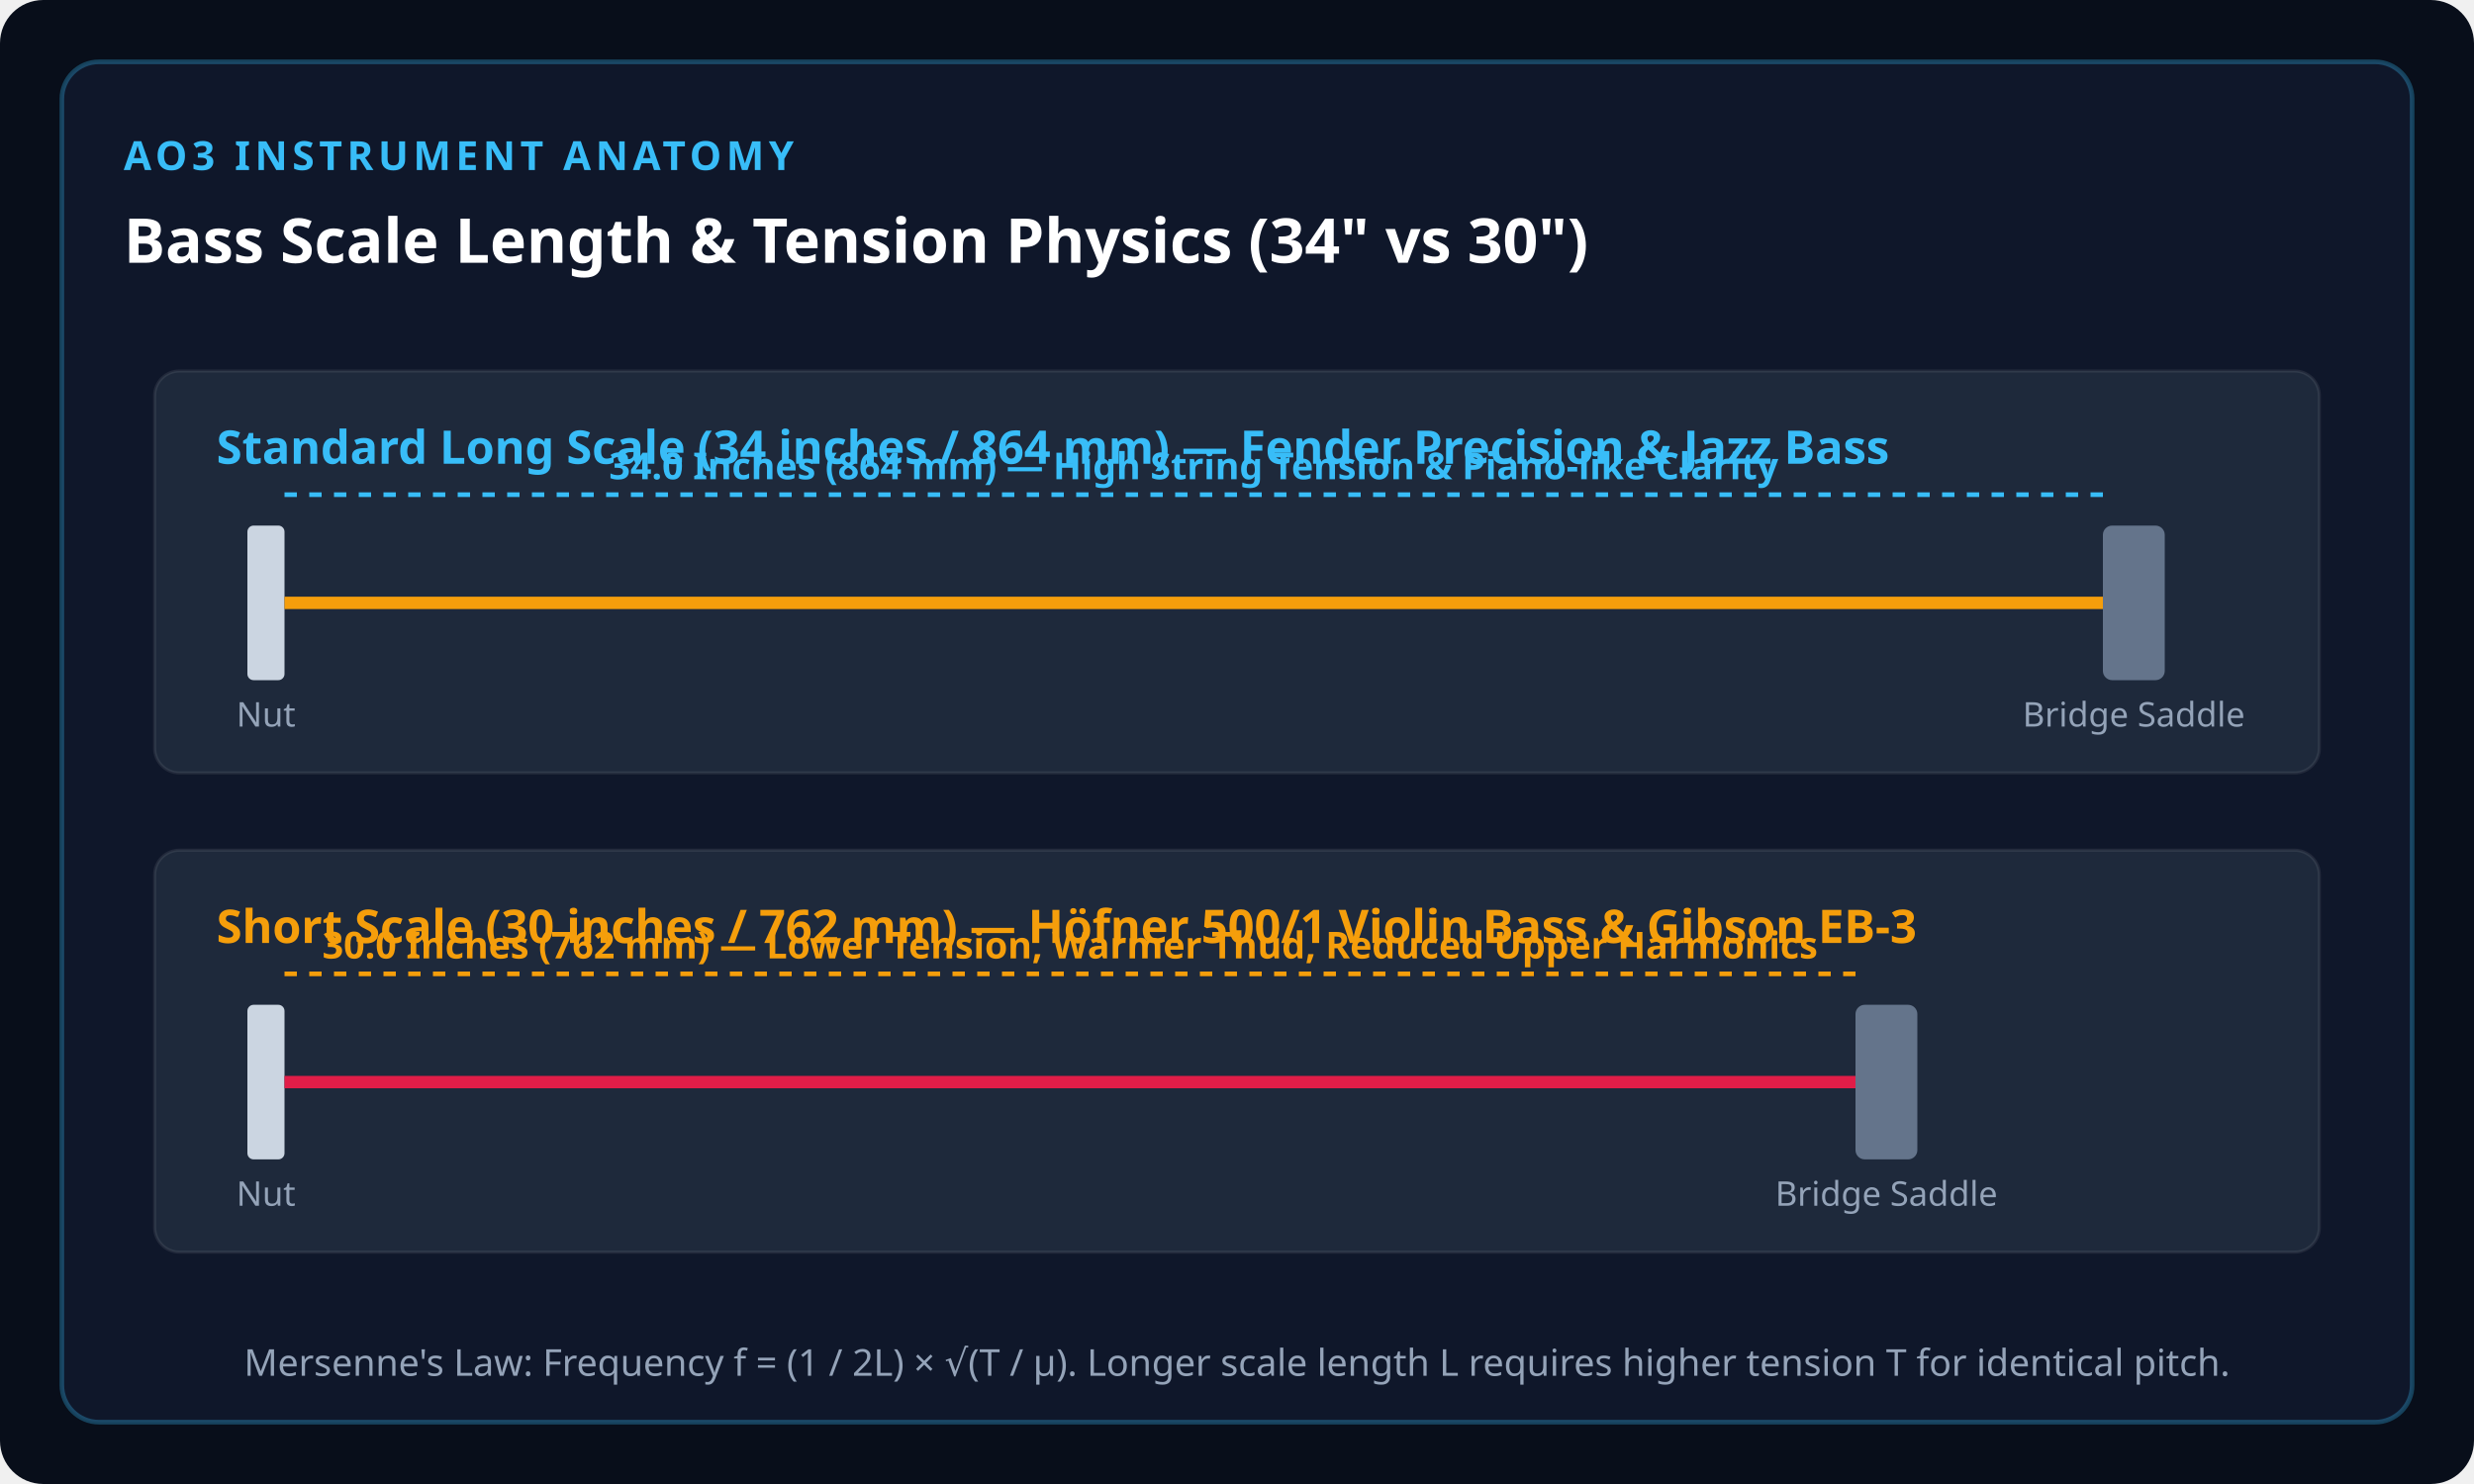
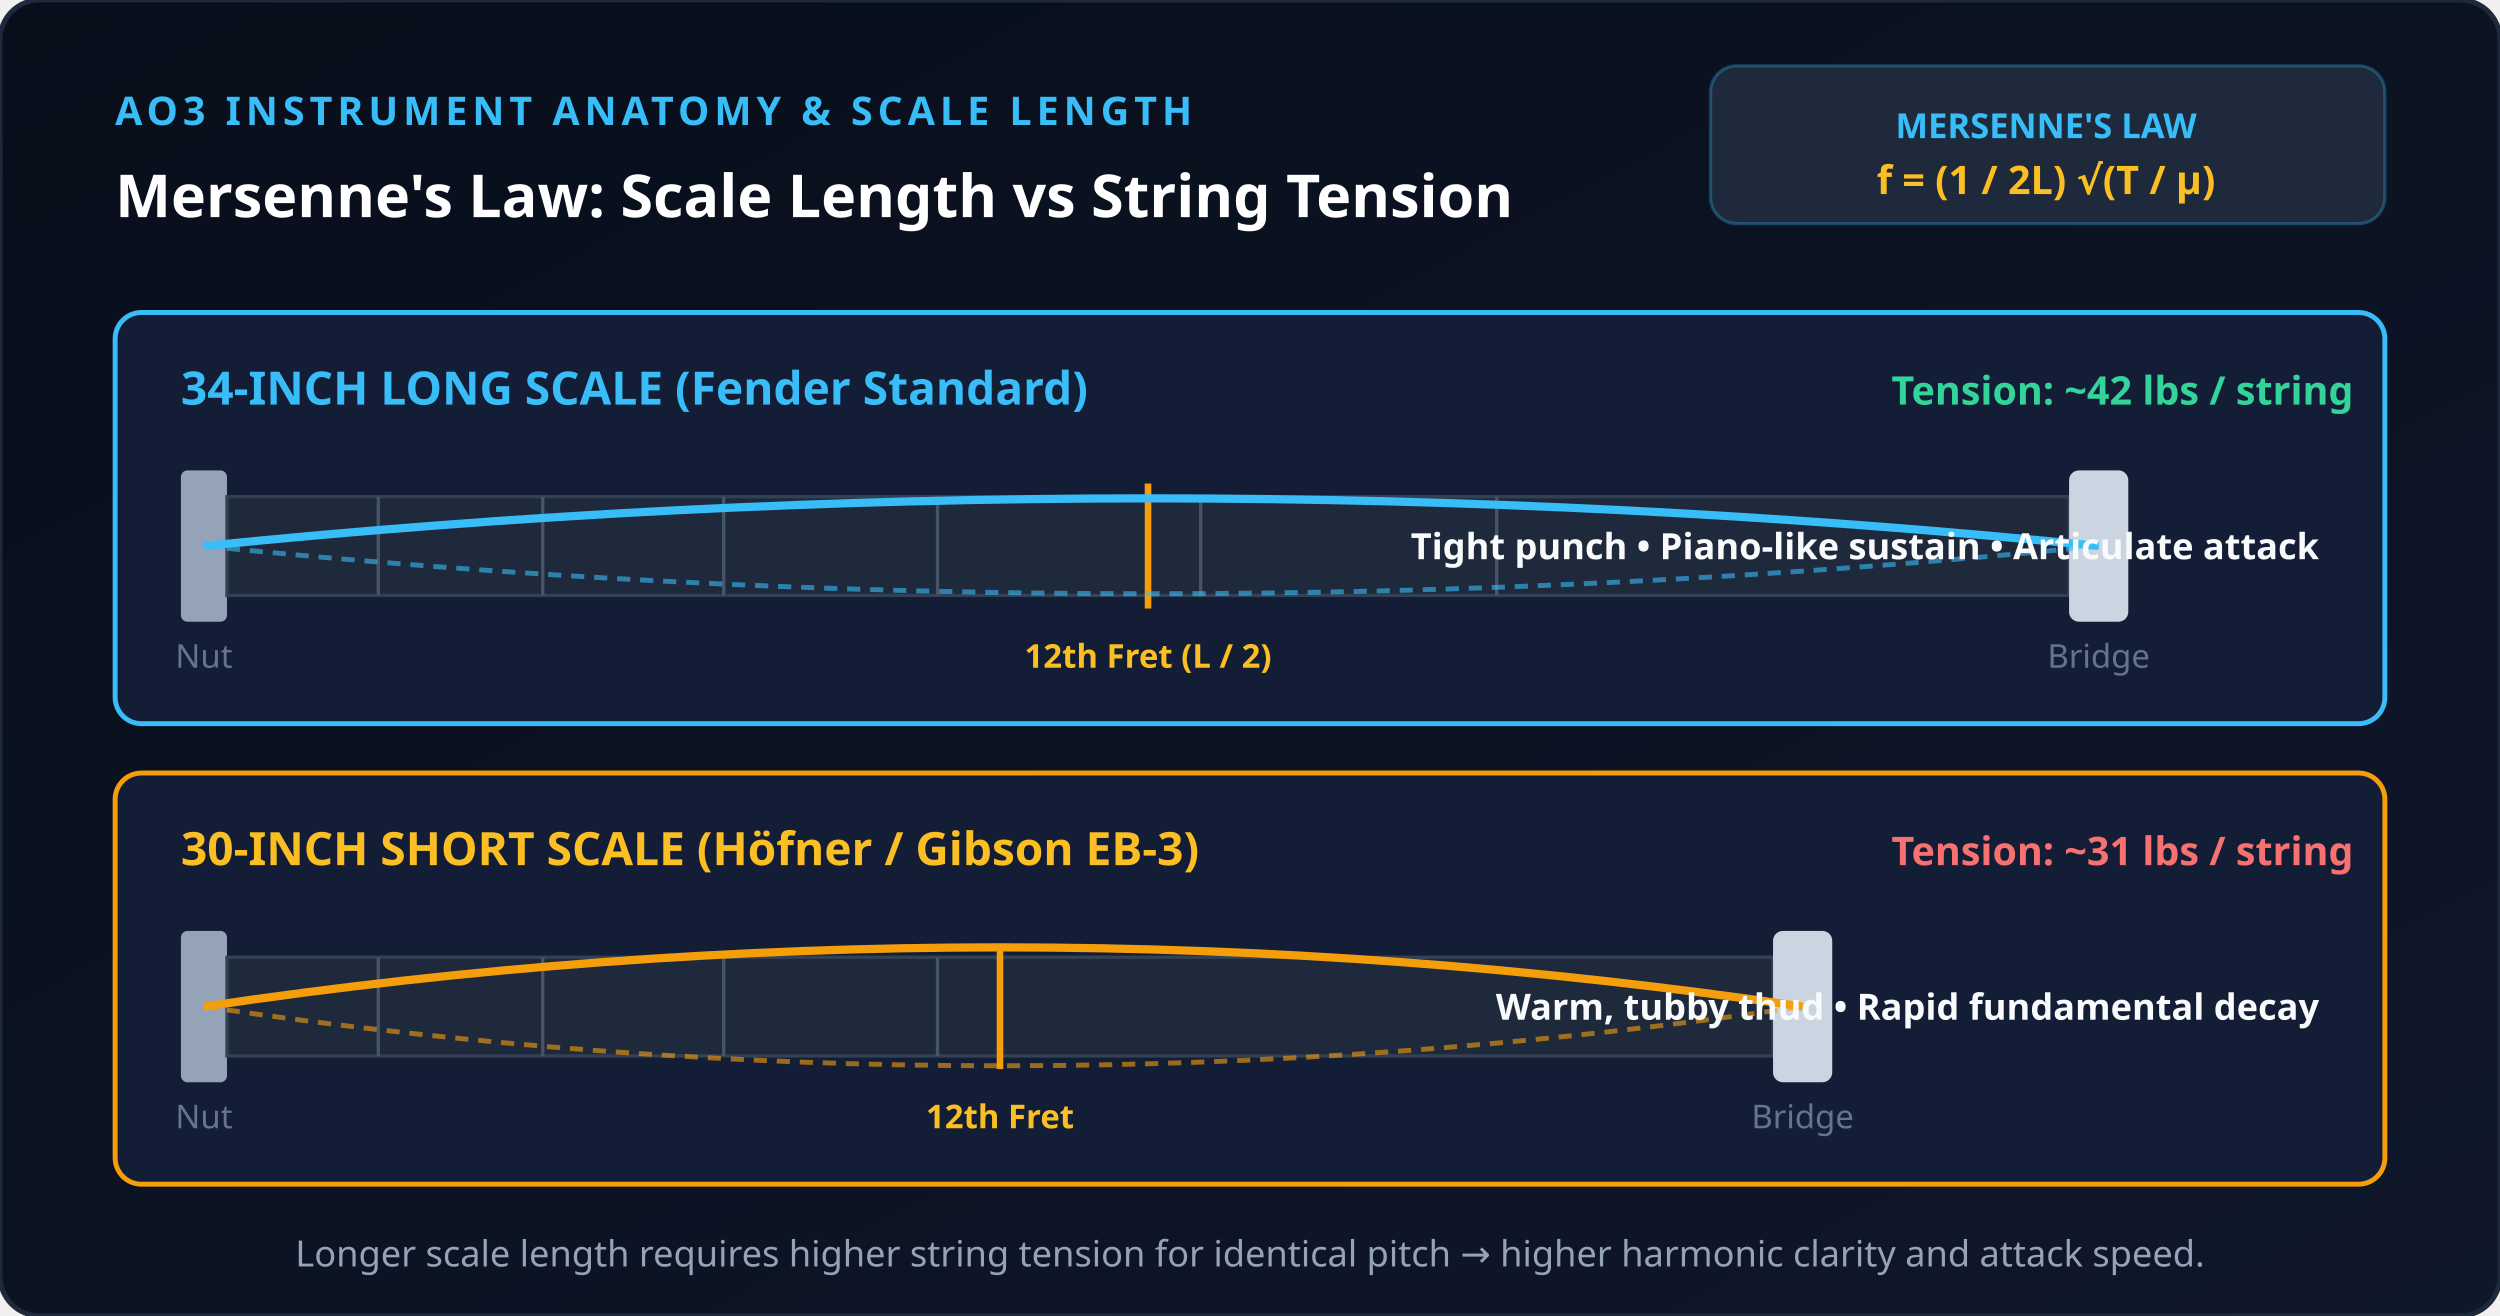
- <svg xmlns="http://www.w3.org/2000/svg" viewBox="0 0 800 480" width="100%" height="100%">
-   <rect width="800" height="480" fill="#080e1a" rx="14" />
-   <rect x="20" y="20" width="760" height="440" fill="#0f172a" stroke="rgba(56,189,248,0.3)" stroke-width="1.5" rx="12" />
-   <text x="40" y="55" fill="#38bdf8" font-family="system-ui, sans-serif" font-size="13" font-weight="800" letter-spacing="1.5">AO3 INSTRUMENT ANATOMY</text>
-   <text x="40" y="85" fill="#ffffff" font-family="system-ui, sans-serif" font-size="20" font-weight="900">Bass Scale Length &amp; Tension Physics (34" vs 30")</text>
-   <g transform="translate(50, 120)">
-     <rect x="0" y="0" width="700" height="130" fill="#1e293b" rx="8" stroke="rgba(255,255,255,0.08)" />
-     <text x="20" y="30" fill="#38bdf8" font-family="system-ui, sans-serif" font-size="15" font-weight="800">Standard Long Scale (34 inches / 864 mm) — Fender Precision &amp; Jazz Bass</text>
-     <rect x="30" y="50" width="12" height="50" fill="#cbd5e1" rx="2" />
-     <text x="36" y="115" fill="#94a3b8" font-family="system-ui, sans-serif" font-size="11" text-anchor="middle">Nut</text>
-     <rect x="630" y="50" width="20" height="50" fill="#64748b" rx="3" />
-     <text x="640" y="115" fill="#94a3b8" font-family="system-ui, sans-serif" font-size="11" text-anchor="middle">Bridge Saddle</text>
-     <line x1="42" y1="75" x2="630" y2="75" stroke="#f59e0b" stroke-width="4" />
-     <line x1="42" y1="40" x2="630" y2="40" stroke="#38bdf8" stroke-width="1.5" stroke-dasharray="4 4" />
-     <text x="336" y="35" fill="#38bdf8" font-family="system-ui, sans-serif" font-size="12" font-weight="700" text-anchor="middle">34.0 Inches (864 mm) — High String Tension &amp; Piano-like Clarity</text>
+ <svg xmlns="http://www.w3.org/2000/svg" viewBox="0 0 760 400" width="100%" height="100%">
+   <defs>
+     <linearGradient id="bgGrad" x1="0" y1="0" x2="1" y2="1">
+       <stop offset="0%" stop-color="#080e1a" />
+       <stop offset="100%" stop-color="#0f172a" />
+     </linearGradient>
+   </defs>
+   <rect width="760" height="400" rx="12" fill="url(#bgGrad)" stroke="#1e293b" stroke-width="1.5" />
+   <text x="35" y="38" fill="#38bdf8" font-family="system-ui, sans-serif" font-size="12" font-weight="800" letter-spacing="1.5">AO3 INSTRUMENT ANATOMY &amp; SCALE LENGTH</text>
+   <text x="35" y="66" fill="#ffffff" font-family="system-ui, sans-serif" font-size="18" font-weight="900">Mersenne's Law: Scale Length vs String Tension</text>
+   <g transform="translate(520, 20)">
+     <rect width="205" height="48" rx="8" fill="#1e293b" stroke="rgba(56,189,248,0.3)" />
+     <text x="102" y="22" fill="#38bdf8" font-family="system-ui, sans-serif" font-size="10.5" font-weight="800" text-anchor="middle">MERSENNE'S LAW</text>
+     <text x="102" y="39" fill="#fbbf24" font-family="system-ui, sans-serif" font-size="12" font-weight="700" text-anchor="middle">f = (1 / 2L) √(T / μ)</text>
  </g>
-   <g transform="translate(50, 275)">
-     <rect x="0" y="0" width="700" height="130" fill="#1e293b" rx="8" stroke="rgba(255,255,255,0.08)" />
-     <text x="20" y="30" fill="#f59e0b" font-family="system-ui, sans-serif" font-size="15" font-weight="800">Short Scale (30 inches / 762 mm) — Höfner 500/1 Violin Bass &amp; Gibson EB-3</text>
-     <rect x="30" y="50" width="12" height="50" fill="#cbd5e1" rx="2" />
-     <text x="36" y="115" fill="#94a3b8" font-family="system-ui, sans-serif" font-size="11" text-anchor="middle">Nut</text>
-     <rect x="550" y="50" width="20" height="50" fill="#64748b" rx="3" />
-     <text x="560" y="115" fill="#94a3b8" font-family="system-ui, sans-serif" font-size="11" text-anchor="middle">Bridge Saddle</text>
-     <line x1="42" y1="75" x2="550" y2="75" stroke="#e11d48" stroke-width="4" />
-     <line x1="42" y1="40" x2="550" y2="40" stroke="#f59e0b" stroke-width="1.5" stroke-dasharray="4 4" />
-     <text x="296" y="35" fill="#f59e0b" font-family="system-ui, sans-serif" font-size="12" font-weight="700" text-anchor="middle">30.0 Inches (762 mm) — Lower Tension, Warmer Thud, Reduced Upper Harmonics</text>
+   <g transform="translate(35, 95)">
+     <rect width="690" height="125" rx="8" fill="#131e36" stroke="#38bdf8" stroke-width="1.5" />
+     <text x="20" y="28" fill="#38bdf8" font-family="system-ui, sans-serif" font-size="14" font-weight="800">34-INCH LONG SCALE (Fender Standard)</text>
+     <text x="540" y="28" fill="#34d399" font-family="system-ui, sans-serif" font-size="12" font-weight="700">Tension: ~42 lbs / string</text>
+     <rect x="20" y="48" width="14" height="46" rx="2" fill="#94a3b8" />
+     <text x="27" y="108" fill="#64748b" font-family="system-ui, sans-serif" font-size="10" text-anchor="middle">Nut</text>
+     <rect x="34" y="56" width="560" height="30" fill="#1e293b" stroke="#334155" />
+     <line x1="80" y1="56" x2="80" y2="86" stroke="#475569" stroke-width="1" />
+     <line x1="130" y1="56" x2="130" y2="86" stroke="#475569" stroke-width="1" />
+     <line x1="185" y1="56" x2="185" y2="86" stroke="#475569" stroke-width="1" />
+     <line x1="250" y1="56" x2="250" y2="86" stroke="#475569" stroke-width="1" />
+     <line x1="330" y1="56" x2="330" y2="86" stroke="#475569" stroke-width="1" />
+     <line x1="420" y1="56" x2="420" y2="86" stroke="#475569" stroke-width="1" />
+     <line x1="314" y1="52" x2="314" y2="90" stroke="#f59e0b" stroke-width="2" />
+     <text x="314" y="108" fill="#fbbf24" font-family="system-ui, sans-serif" font-size="10" font-weight="700" text-anchor="middle">12th Fret (L / 2)</text>
+     <rect x="594" y="48" width="18" height="46" rx="3" fill="#cbd5e1" />
+     <text x="603" y="108" fill="#64748b" font-family="system-ui, sans-serif" font-size="10" text-anchor="middle">Bridge</text>
+     <path d="M 27 71 Q 314 42 603 71" fill="none" stroke="#38bdf8" stroke-width="2.5" />
+     <path d="M 27 71 Q 314 100 603 71" fill="none" stroke="#38bdf8" stroke-width="1.5" stroke-dasharray="4 3" opacity="0.6" />
+     <text x="670" y="75" fill="#f8fafc" font-family="system-ui, sans-serif" font-size="11" font-weight="700" text-anchor="end">Tight punch • Piano-like sustain • Articulate attack</text>
  </g>
-   <text x="400" y="445" fill="#94a3b8" font-family="system-ui, sans-serif" font-size="12" text-anchor="middle">Mersenne's Law: Frequency f = (1 / 2L) × √(T / μ). Longer scale length L requires higher tension T for identical pitch.</text>
+   <g transform="translate(35, 235)">
+     <rect width="690" height="125" rx="8" fill="#131e36" stroke="#f59e0b" stroke-width="1.5" />
+     <text x="20" y="28" fill="#fbbf24" font-family="system-ui, sans-serif" font-size="14" font-weight="800">30-INCH SHORT SCALE (Höfner / Gibson EB-3)</text>
+     <text x="540" y="28" fill="#f87171" font-family="system-ui, sans-serif" font-size="12" font-weight="700">Tension: ~31 lbs / string</text>
+     <rect x="20" y="48" width="14" height="46" rx="2" fill="#94a3b8" />
+     <text x="27" y="108" fill="#64748b" font-family="system-ui, sans-serif" font-size="10" text-anchor="middle">Nut</text>
+     <rect x="34" y="56" width="470" height="30" fill="#1e293b" stroke="#334155" />
+     <line x1="80" y1="56" x2="80" y2="86" stroke="#475569" stroke-width="1" />
+     <line x1="130" y1="56" x2="130" y2="86" stroke="#475569" stroke-width="1" />
+     <line x1="185" y1="56" x2="185" y2="86" stroke="#475569" stroke-width="1" />
+     <line x1="250" y1="56" x2="250" y2="86" stroke="#475569" stroke-width="1" />
+     <line x1="269" y1="52" x2="269" y2="90" stroke="#f59e0b" stroke-width="2" />
+     <text x="269" y="108" fill="#fbbf24" font-family="system-ui, sans-serif" font-size="10" font-weight="700" text-anchor="middle">12th Fret</text>
+     <rect x="504" y="48" width="18" height="46" rx="3" fill="#cbd5e1" />
+     <text x="513" y="108" fill="#64748b" font-family="system-ui, sans-serif" font-size="10" text-anchor="middle">Bridge</text>
+     <path d="M 27 71 Q 269 35 513 71" fill="none" stroke="#f59e0b" stroke-width="2.5" />
+     <path d="M 27 71 Q 269 107 513 71" fill="none" stroke="#f59e0b" stroke-width="1.5" stroke-dasharray="4 3" opacity="0.6" />
+     <text x="670" y="75" fill="#f8fafc" font-family="system-ui, sans-serif" font-size="11" font-weight="700" text-anchor="end">Warm, tubby thud • Rapid fundamental decay</text>
+   </g>
+   <text x="380" y="385" fill="#94a3b8" font-family="system-ui, sans-serif" font-size="11" text-anchor="middle">Longer scale length requires higher string tension for identical pitch → higher harmonic clarity and attack speed.</text>
</svg>
